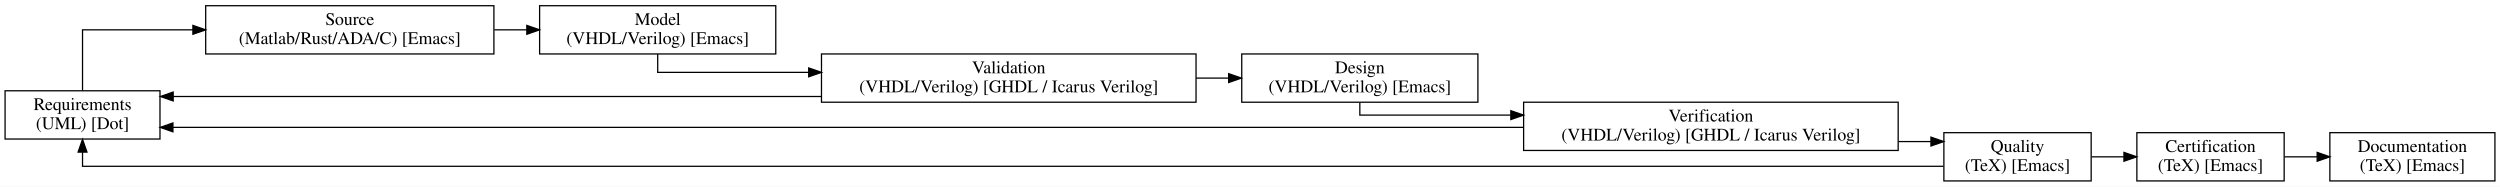
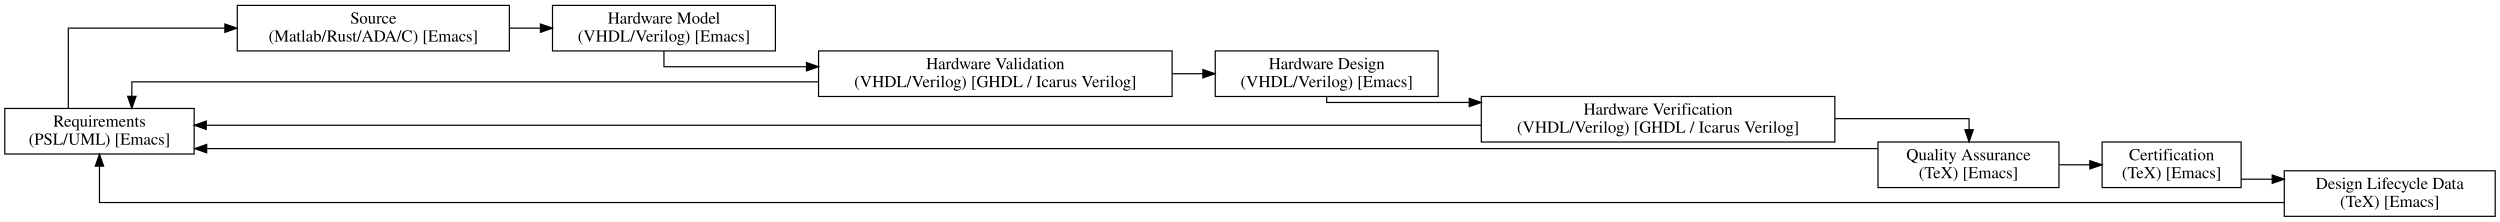
- <svg xmlns="http://www.w3.org/2000/svg" width="1969pt" height="147pt" viewBox="0.00 0.00 1969.00 147.00">
-   <g id="graph0" class="graph" transform="scale(1 1) rotate(0) translate(4 143)">
-     <polygon fill="white" stroke="transparent" points="-4,4 -4,-143 1965,-143 1965,4 -4,4" />
+ <svg xmlns="http://www.w3.org/2000/svg" width="2086pt" height="185pt" viewBox="0.00 0.00 2086.00 185.00">
+   <g id="graph0" class="graph" transform="scale(1 1) rotate(0) translate(4 181)">
+     <polygon fill="white" stroke="transparent" points="-4,4 -4,-181 2082,-181 2082,4 -4,4" />
    <g id="node1" class="node">
-       <polygon fill="none" stroke="black" points="0,-33.5 0,-71.5 122,-71.5 122,-33.5 0,-33.5" />
-       <text text-anchor="middle" x="61" y="-56.3" font-family="Times,serif" font-size="14.00">Requirements </text>
-       <text text-anchor="middle" x="61" y="-41.3" font-family="Times,serif" font-size="14.00">(UML) [Dot]</text>
+       <polygon fill="none" stroke="black" points="0,-52.5 0,-90.5 158,-90.5 158,-52.5 0,-52.5" />
+       <text text-anchor="middle" x="79" y="-75.3" font-family="Times,serif" font-size="14.00">Requirements </text>
+       <text text-anchor="middle" x="79" y="-60.3" font-family="Times,serif" font-size="14.00">(PSL/UML) [Emacs]</text>
    </g>
    <g id="node2" class="node">
-       <polygon fill="none" stroke="black" points="158,-100.5 158,-138.5 385,-138.5 385,-100.5 158,-100.5" />
-       <text text-anchor="middle" x="271.5" y="-123.3" font-family="Times,serif" font-size="14.00">Source </text>
-       <text text-anchor="middle" x="271.5" y="-108.3" font-family="Times,serif" font-size="14.00">(Matlab/Rust/ADA/C) [Emacs]</text>
+       <polygon fill="none" stroke="black" points="194,-138.5 194,-176.5 421,-176.5 421,-138.5 194,-138.5" />
+       <text text-anchor="middle" x="307.5" y="-161.3" font-family="Times,serif" font-size="14.00">Source </text>
+       <text text-anchor="middle" x="307.5" y="-146.3" font-family="Times,serif" font-size="14.00">(Matlab/Rust/ADA/C) [Emacs]</text>
    </g>
    <g id="edge1" class="edge">
-       <path fill="none" stroke="black" d="M61,-71.52C61,-91.33 61,-119.5 61,-119.5 61,-119.5 147.93,-119.5 147.93,-119.5" />
-       <polygon fill="black" stroke="black" points="147.93,-123 157.93,-119.5 147.93,-116 147.93,-123" />
+       <path fill="none" stroke="black" d="M53,-90.59C53,-115.92 53,-157.5 53,-157.5 53,-157.5 183.65,-157.5 183.65,-157.5" />
+       <polygon fill="black" stroke="black" points="183.65,-161 193.65,-157.5 183.65,-154 183.65,-161" />
    </g>
    <g id="node3" class="node">
-       <polygon fill="none" stroke="black" points="421,-100.5 421,-138.5 607,-138.5 607,-100.5 421,-100.5" />
-       <text text-anchor="middle" x="514" y="-123.3" font-family="Times,serif" font-size="14.00">Model </text>
-       <text text-anchor="middle" x="514" y="-108.3" font-family="Times,serif" font-size="14.00">(VHDL/Verilog) [Emacs]</text>
+       <polygon fill="none" stroke="black" points="457,-138.5 457,-176.5 643,-176.5 643,-138.5 457,-138.5" />
+       <text text-anchor="middle" x="550" y="-161.3" font-family="Times,serif" font-size="14.00">Hardware Model </text>
+       <text text-anchor="middle" x="550" y="-146.3" font-family="Times,serif" font-size="14.00">(VHDL/Verilog) [Emacs]</text>
    </g>
    <g id="edge2" class="edge">
-       <path fill="none" stroke="black" d="M385.29,-119.5C385.29,-119.5 410.93,-119.5 410.93,-119.5" />
-       <polygon fill="black" stroke="black" points="410.93,-123 420.93,-119.5 410.93,-116 410.93,-123" />
+       <path fill="none" stroke="black" d="M421.29,-157.5C421.29,-157.5 446.93,-157.5 446.93,-157.5" />
+       <polygon fill="black" stroke="black" points="446.93,-161 456.93,-157.5 446.93,-154 446.93,-161" />
    </g>
    <g id="node4" class="node">
-       <polygon fill="none" stroke="black" points="643,-62.5 643,-100.5 938,-100.5 938,-62.5 643,-62.5" />
-       <text text-anchor="middle" x="790.5" y="-85.3" font-family="Times,serif" font-size="14.00">Validation </text>
-       <text text-anchor="middle" x="790.5" y="-70.3" font-family="Times,serif" font-size="14.00">(VHDL/Verilog) [GHDL / Icarus Verilog]</text>
+       <polygon fill="none" stroke="black" points="679,-100.5 679,-138.5 974,-138.5 974,-100.5 679,-100.5" />
+       <text text-anchor="middle" x="826.5" y="-123.3" font-family="Times,serif" font-size="14.00">Hardware Validation </text>
+       <text text-anchor="middle" x="826.5" y="-108.3" font-family="Times,serif" font-size="14.00">(VHDL/Verilog) [GHDL / Icarus Verilog]</text>
    </g>
    <g id="edge3" class="edge">
-       <path fill="none" stroke="black" d="M514,-100.4C514,-92.88 514,-86 514,-86 514,-86 632.94,-86 632.94,-86" />
-       <polygon fill="black" stroke="black" points="632.94,-89.5 642.94,-86 632.94,-82.5 632.94,-89.5" />
+       <path fill="none" stroke="black" d="M550,-138.42C550,-131.49 550,-125.33 550,-125.33 550,-125.33 668.94,-125.33 668.94,-125.33" />
+       <polygon fill="black" stroke="black" points="668.94,-128.83 678.94,-125.33 668.94,-121.83 668.94,-128.83" />
+     </g>
+     <g id="edge10" class="edge">
+       <path fill="none" stroke="black" d="M678.96,-112.67C468.17,-112.67 106,-112.67 106,-112.67 106,-112.67 106,-100.64 106,-100.64" />
+       <polygon fill="black" stroke="black" points="109.5,-100.64 106,-90.64 102.5,-100.64 109.5,-100.64" />
+     </g>
+     <g id="node5" class="node">
+       <polygon fill="none" stroke="black" points="1010,-100.5 1010,-138.5 1196,-138.5 1196,-100.5 1010,-100.5" />
+       <text text-anchor="middle" x="1103" y="-123.3" font-family="Times,serif" font-size="14.00">Hardware Design </text>
+       <text text-anchor="middle" x="1103" y="-108.3" font-family="Times,serif" font-size="14.00">(VHDL/Verilog) [Emacs]</text>
+     </g>
+     <g id="edge4" class="edge">
+       <path fill="none" stroke="black" d="M974.06,-119.5C974.06,-119.5 999.69,-119.5 999.69,-119.5" />
+       <polygon fill="black" stroke="black" points="999.69,-123 1009.69,-119.5 999.69,-116 999.69,-123" />
+     </g>
+     <g id="node6" class="node">
+       <polygon fill="none" stroke="black" points="1232,-62.5 1232,-100.5 1527,-100.5 1527,-62.5 1232,-62.5" />
+       <text text-anchor="middle" x="1379.5" y="-85.3" font-family="Times,serif" font-size="14.00">Hardware Verification </text>
+       <text text-anchor="middle" x="1379.5" y="-70.3" font-family="Times,serif" font-size="14.00">(VHDL/Verilog) [GHDL / Icarus Verilog]</text>
+     </g>
+     <g id="edge5" class="edge">
+       <path fill="none" stroke="black" d="M1103,-100.13C1103,-97.4 1103,-95.5 1103,-95.5 1103,-95.5 1221.94,-95.5 1221.94,-95.5" />
+       <polygon fill="black" stroke="black" points="1221.94,-99 1231.94,-95.5 1221.94,-92 1221.94,-99" />
+     </g>
+     <g id="edge11" class="edge">
+       <path fill="none" stroke="black" d="M1231.9,-76.5C1231.9,-76.5 168.11,-76.5 168.11,-76.5" />
+       <polygon fill="black" stroke="black" points="168.11,-73 158.11,-76.5 168.11,-80 168.11,-73" />
+     </g>
+     <g id="node7" class="node">
+       <polygon fill="none" stroke="black" points="1563,-24.5 1563,-62.5 1714,-62.5 1714,-24.5 1563,-24.5" />
+       <text text-anchor="middle" x="1638.5" y="-47.3" font-family="Times,serif" font-size="14.00">Quality Assurance </text>
+       <text text-anchor="middle" x="1638.5" y="-32.3" font-family="Times,serif" font-size="14.00">(TeX) [Emacs]</text>
+     </g>
+     <g id="edge6" class="edge">
+       <path fill="none" stroke="black" d="M1527.07,-82C1585.49,-82 1639,-82 1639,-82 1639,-82 1639,-72.75 1639,-72.75" />
+       <polygon fill="black" stroke="black" points="1642.5,-72.75 1639,-62.75 1635.5,-72.75 1642.5,-72.75" />
+     </g>
+     <g id="edge12" class="edge">
+       <path fill="none" stroke="black" d="M1562.76,-57C1562.76,-57 168.45,-57 168.45,-57" />
+       <polygon fill="black" stroke="black" points="168.45,-53.5 158.45,-57 168.45,-60.5 168.45,-53.5" />
+     </g>
+     <g id="node8" class="node">
+       <polygon fill="none" stroke="black" points="1750,-24.5 1750,-62.5 1866,-62.5 1866,-24.5 1750,-24.5" />
+       <text text-anchor="middle" x="1808" y="-47.3" font-family="Times,serif" font-size="14.00">Certification </text>
+       <text text-anchor="middle" x="1808" y="-32.3" font-family="Times,serif" font-size="14.00">(TeX) [Emacs]</text>
+     </g>
+     <g id="edge7" class="edge">
+       <path fill="none" stroke="black" d="M1714.33,-43.5C1714.33,-43.5 1739.78,-43.5 1739.78,-43.5" />
+       <polygon fill="black" stroke="black" points="1739.78,-47 1749.78,-43.5 1739.78,-40 1739.78,-47" />
+     </g>
+     <g id="node9" class="node">
+       <polygon fill="none" stroke="black" points="1902,-0.5 1902,-38.5 2078,-38.5 2078,-0.5 1902,-0.5" />
+       <text text-anchor="middle" x="1990" y="-23.3" font-family="Times,serif" font-size="14.00">Design Lifecycle Data </text>
+       <text text-anchor="middle" x="1990" y="-8.3" font-family="Times,serif" font-size="14.00">(TeX) [Emacs]</text>
+     </g>
+     <g id="edge8" class="edge">
+       <path fill="none" stroke="black" d="M1866.09,-31.5C1866.09,-31.5 1891.95,-31.5 1891.95,-31.5" />
+       <polygon fill="black" stroke="black" points="1891.95,-35 1901.95,-31.5 1891.95,-28 1891.95,-35" />
    </g>
    <g id="edge9" class="edge">
-       <path fill="none" stroke="black" d="M642.87,-67C642.87,-67 132.39,-67 132.39,-67" />
-       <polygon fill="black" stroke="black" points="132.39,-63.5 122.39,-67 132.39,-70.5 132.39,-63.5" />
-     </g>
-     <g id="node5" class="node">
-       <polygon fill="none" stroke="black" points="974,-62.5 974,-100.5 1160,-100.5 1160,-62.5 974,-62.5" />
-       <text text-anchor="middle" x="1067" y="-85.3" font-family="Times,serif" font-size="14.00">Design </text>
-       <text text-anchor="middle" x="1067" y="-70.3" font-family="Times,serif" font-size="14.00">(VHDL/Verilog) [Emacs]</text>
-     </g>
-     <g id="edge4" class="edge">
-       <path fill="none" stroke="black" d="M938.06,-81.5C938.06,-81.5 963.69,-81.5 963.69,-81.5" />
-       <polygon fill="black" stroke="black" points="963.69,-85 973.69,-81.5 963.69,-78 963.69,-85" />
-     </g>
-     <g id="node6" class="node">
-       <polygon fill="none" stroke="black" points="1196,-24.5 1196,-62.5 1491,-62.5 1491,-24.5 1196,-24.5" />
-       <text text-anchor="middle" x="1343.5" y="-47.3" font-family="Times,serif" font-size="14.00">Verification </text>
-       <text text-anchor="middle" x="1343.5" y="-32.3" font-family="Times,serif" font-size="14.00">(VHDL/Verilog) [GHDL / Icarus Verilog]</text>
-     </g>
-     <g id="edge5" class="edge">
-       <path fill="none" stroke="black" d="M1067,-62.21C1067,-56.78 1067,-52.33 1067,-52.33 1067,-52.33 1185.94,-52.33 1185.94,-52.33" />
-       <polygon fill="black" stroke="black" points="1185.94,-55.83 1195.94,-52.33 1185.94,-48.83 1185.94,-55.83" />
-     </g>
-     <g id="edge10" class="edge">
-       <path fill="none" stroke="black" d="M1195.76,-42.67C1195.76,-42.67 132.2,-42.67 132.2,-42.67" />
-       <polygon fill="black" stroke="black" points="132.2,-39.17 122.2,-42.67 132.2,-46.17 132.2,-39.17" />
-     </g>
-     <g id="node7" class="node">
-       <polygon fill="none" stroke="black" points="1527,-0.5 1527,-38.5 1643,-38.5 1643,-0.5 1527,-0.5" />
-       <text text-anchor="middle" x="1585" y="-23.3" font-family="Times,serif" font-size="14.00">Quality </text>
-       <text text-anchor="middle" x="1585" y="-8.3" font-family="Times,serif" font-size="14.00">(TeX) [Emacs]</text>
-     </g>
-     <g id="edge6" class="edge">
-       <path fill="none" stroke="black" d="M1491.28,-31.5C1491.28,-31.5 1516.82,-31.5 1516.82,-31.5" />
-       <polygon fill="black" stroke="black" points="1516.82,-35 1526.82,-31.5 1516.82,-28 1516.82,-35" />
-     </g>
-     <g id="edge11" class="edge">
-       <path fill="none" stroke="black" d="M1526.66,-12C1247.43,-12 61,-12 61,-12 61,-12 61,-23.2 61,-23.2" />
-       <polygon fill="black" stroke="black" points="57.5,-23.2 61,-33.2 64.5,-23.2 57.5,-23.2" />
-     </g>
-     <g id="node8" class="node">
-       <polygon fill="none" stroke="black" points="1679,-0.5 1679,-38.5 1795,-38.5 1795,-0.5 1679,-0.5" />
-       <text text-anchor="middle" x="1737" y="-23.3" font-family="Times,serif" font-size="14.00">Certification </text>
-       <text text-anchor="middle" x="1737" y="-8.3" font-family="Times,serif" font-size="14.00">(TeX) [Emacs]</text>
-     </g>
-     <g id="edge7" class="edge">
-       <path fill="none" stroke="black" d="M1643.33,-19.5C1643.33,-19.5 1668.82,-19.5 1668.82,-19.5" />
-       <polygon fill="black" stroke="black" points="1668.82,-23 1678.82,-19.5 1668.82,-16 1668.82,-23" />
-     </g>
-     <g id="node9" class="node">
-       <polygon fill="none" stroke="black" points="1831,-0.5 1831,-38.5 1961,-38.5 1961,-0.5 1831,-0.5" />
-       <text text-anchor="middle" x="1896" y="-23.3" font-family="Times,serif" font-size="14.00">Documentation </text>
-       <text text-anchor="middle" x="1896" y="-8.3" font-family="Times,serif" font-size="14.00">(TeX) [Emacs]</text>
-     </g>
-     <g id="edge8" class="edge">
-       <path fill="none" stroke="black" d="M1795.3,-19.5C1795.3,-19.5 1820.99,-19.5 1820.99,-19.5" />
-       <polygon fill="black" stroke="black" points="1820.99,-23 1830.99,-19.5 1820.99,-16 1820.99,-23" />
+       <path fill="none" stroke="black" d="M1901.98,-12C1526.64,-12 79,-12 79,-12 79,-12 79,-42.35 79,-42.35" />
+       <polygon fill="black" stroke="black" points="75.5,-42.35 79,-52.35 82.5,-42.35 75.5,-42.35" />
    </g>
  </g>
</svg>
